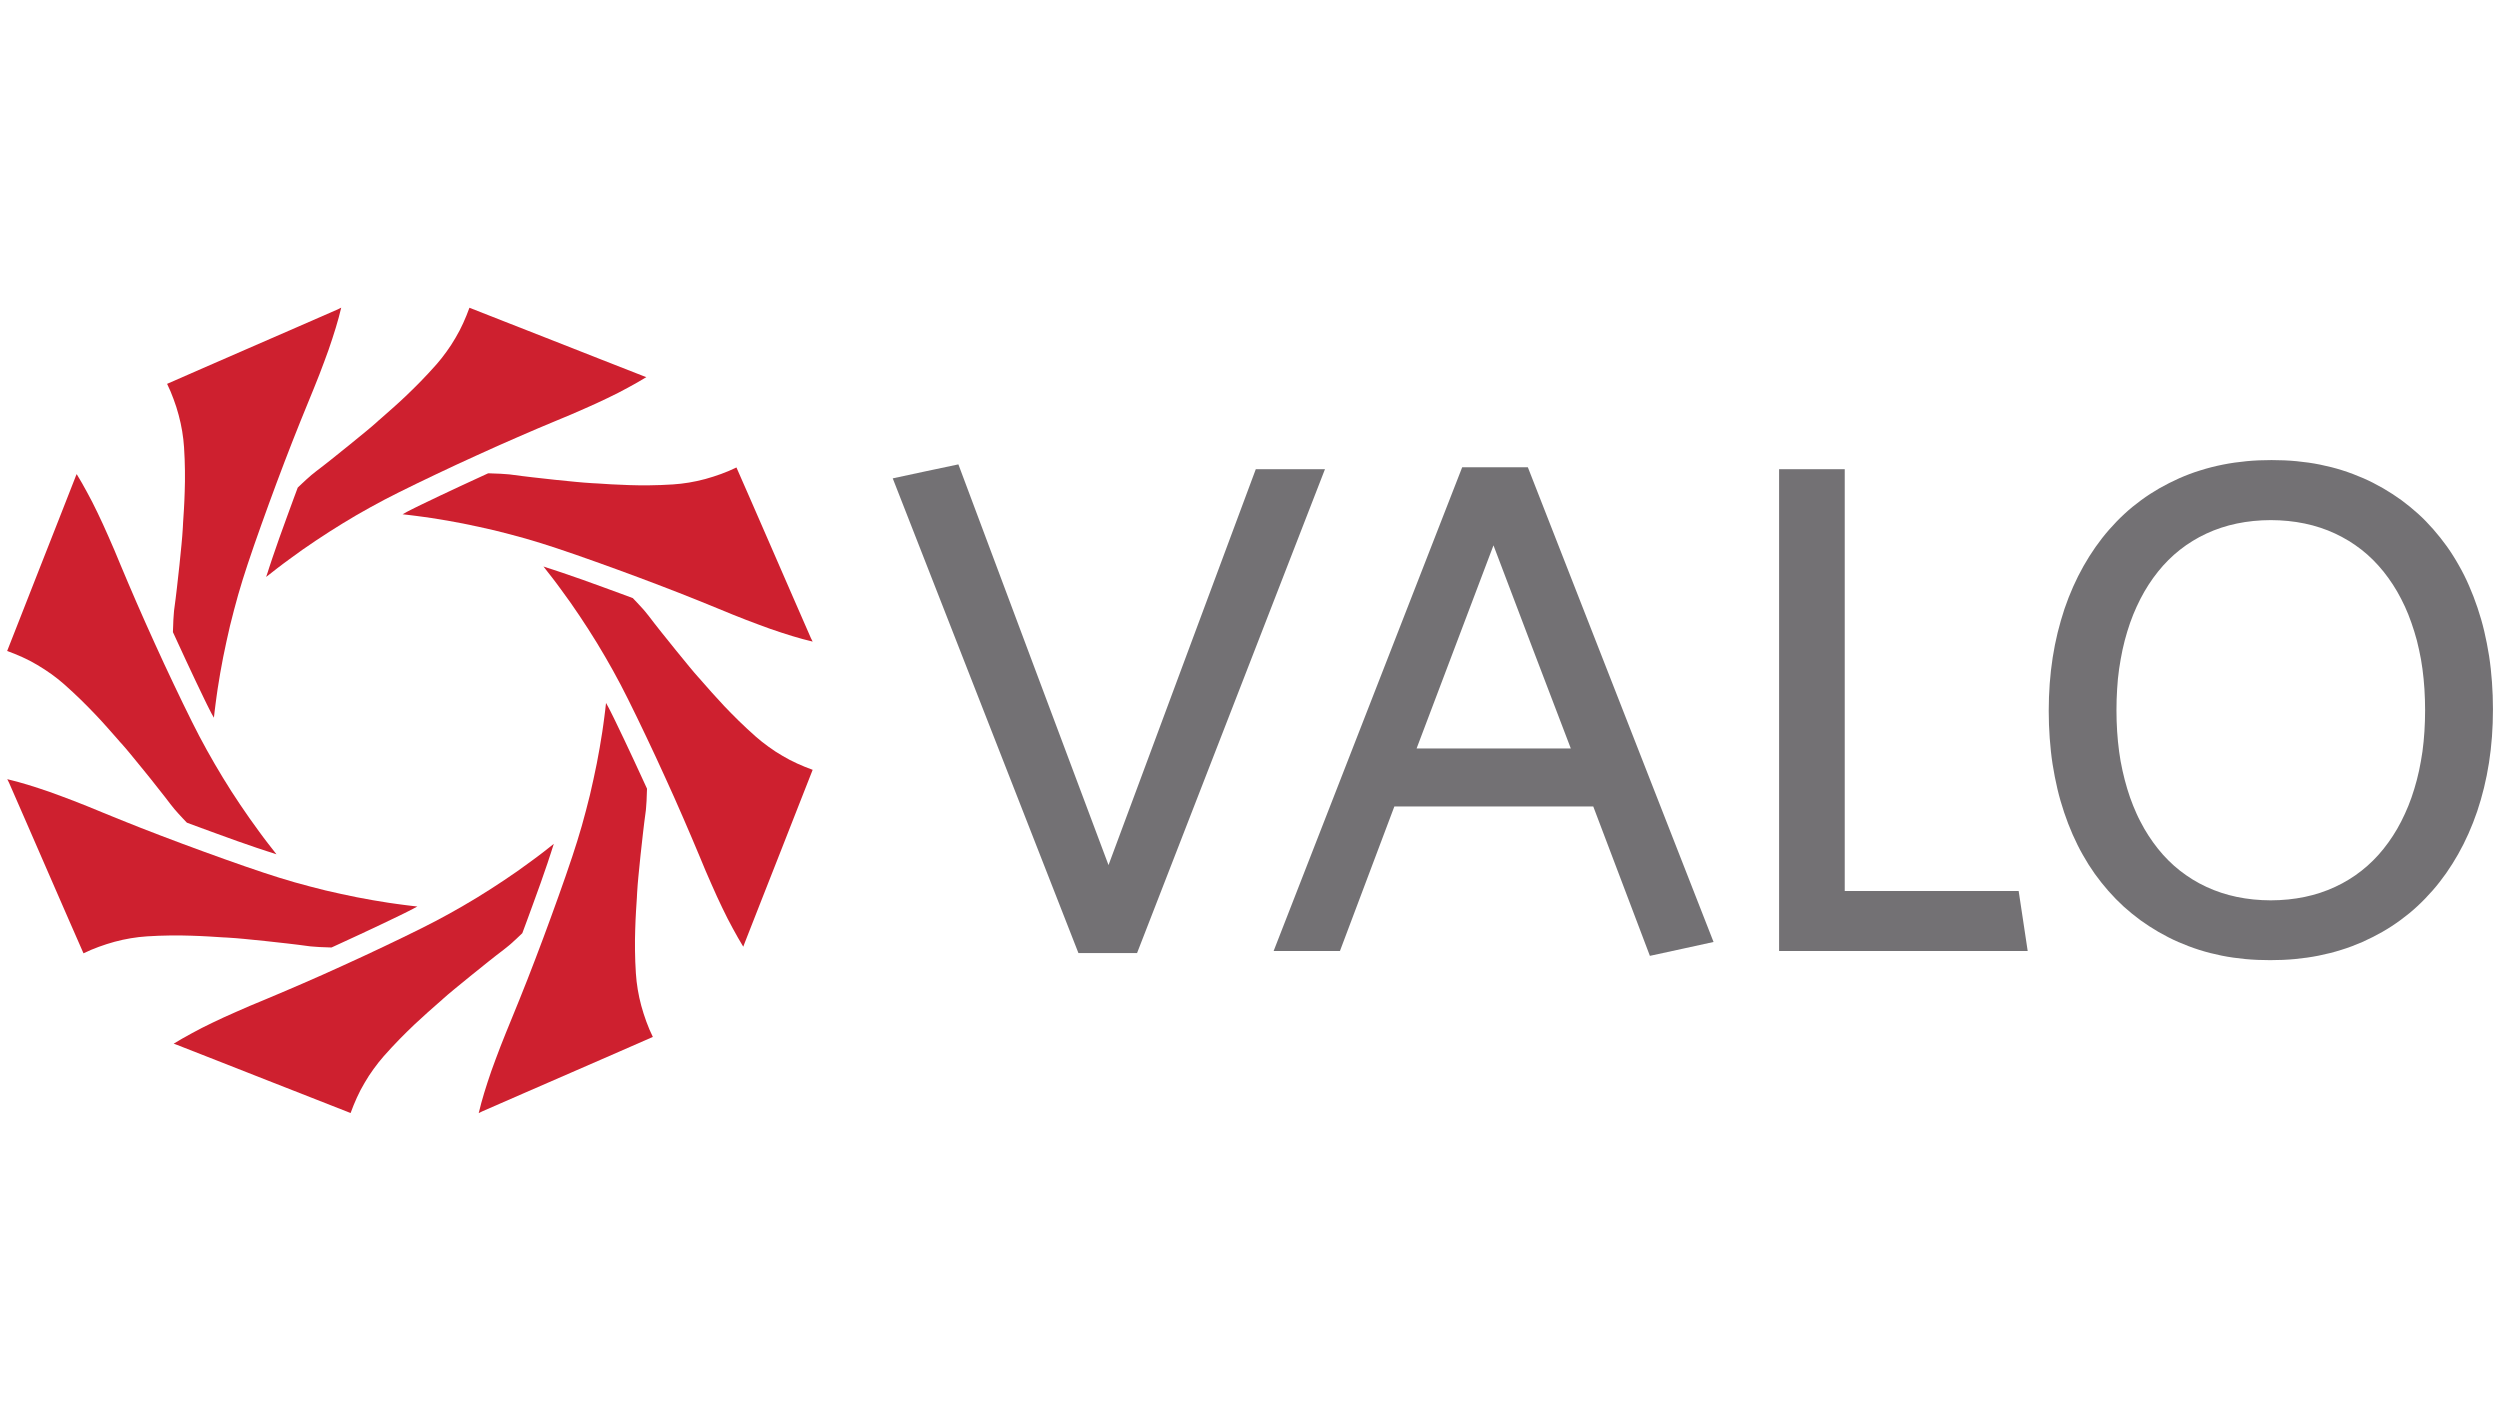
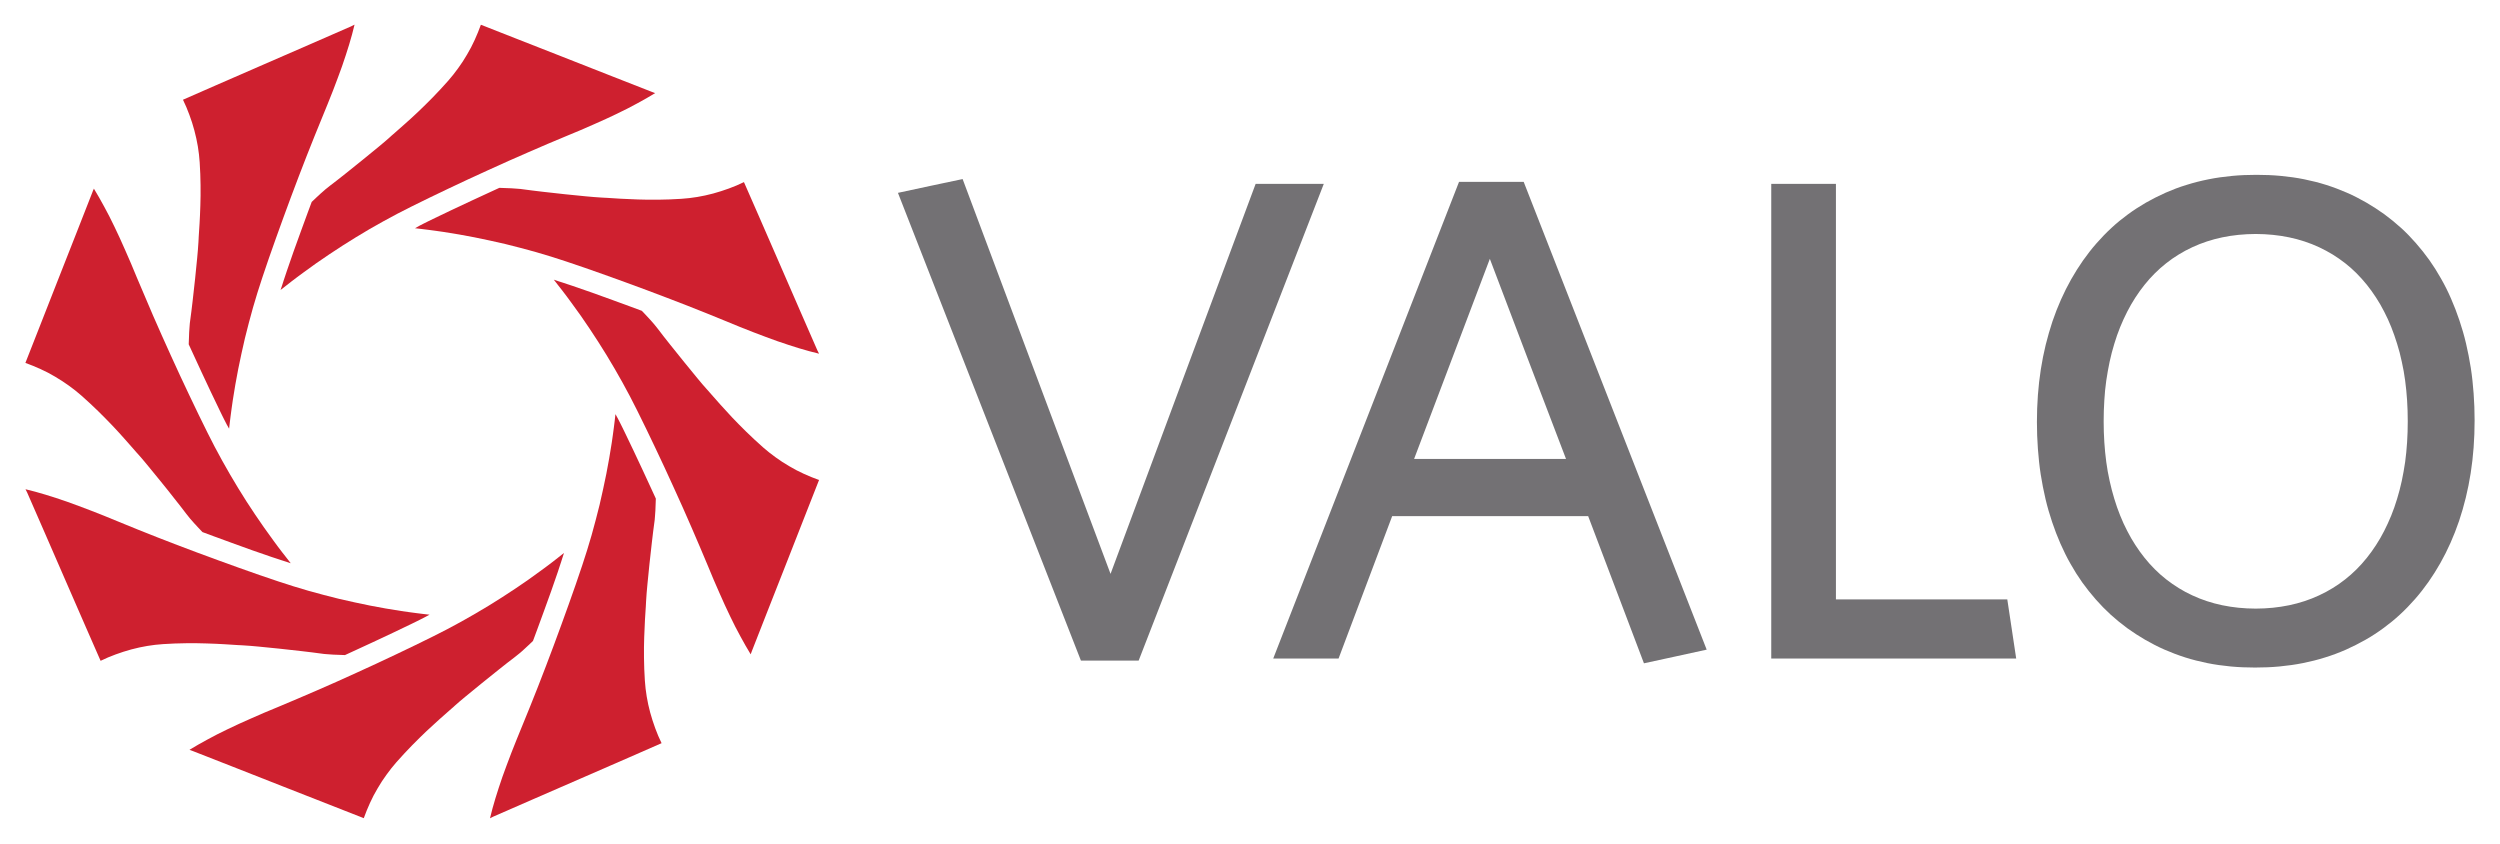
- <svg xmlns="http://www.w3.org/2000/svg" xmlns:xlink="http://www.w3.org/1999/xlink" version="1.1" id="Layer_1" x="0px" y="0px" viewBox="0 0 226.97 128.98" style="enable-background:new 0 0 226.97 128.98;" xml:space="preserve">
+ <svg xmlns="http://www.w3.org/2000/svg" xmlns:xlink="http://www.w3.org/1999/xlink" version="1.1" id="Layer_1" x="0px" y="0px" viewBox="-1.69 25.66 230.36 77.72" style="enable-background:new -1.69 25.66 230.36 77.72;" xml:space="preserve">
  <style type="text/css">
	.st0{clip-path:url(#SVGID_00000182517482600305337320000013865938401627393420_);fill:#737174;}
	.st1{clip-path:url(#SVGID_00000182517482600305337320000013865938401627393420_);}
	.st2{clip-path:url(#SVGID_00000083088167399618674380000017369502269248433560_);fill:#737174;}
	.st3{clip-path:url(#SVGID_00000083088167399618674380000017369502269248433560_);fill:#CE202F;}
	.st4{fill:none;}
</style>
  <g id="Logo_VALO_00000033363377273781627930000012335823829030753923_">
    <g>
      <defs>
        <rect id="SVGID_1_" x="-1.88" y="26.34" width="230.74" height="76.31" />
      </defs>
      <clipPath id="SVGID_00000091697039801130593580000004011643272715488442_">
        <use xlink:href="#SVGID_1_" style="overflow:visible;" />
      </clipPath>
      <polygon style="clip-path:url(#SVGID_00000091697039801130593580000004011643272715488442_);fill:#737174;" points="103.23,86.53     100.57,86.53 97.91,86.53 89.48,64.98 81.05,43.43 84.03,42.79 87.01,42.16 93.82,60.35 100.64,78.54 107.32,60.57 114.01,42.6     117.15,42.6 120.29,42.6 111.76,64.57   " />
      <path style="clip-path:url(#SVGID_00000091697039801130593580000004011643272715488442_);fill:#737174;" d="M149.79,86.78    L147.22,80l-2.57-6.78h-9.03h-9.03l-2.47,6.56l-2.47,6.56h-3.01h-3.01l8.56-21.96l8.56-21.96h2.98h2.98l8.43,21.55l8.43,21.55    l-2.88,0.63L149.79,86.78z M135.59,49.51l-3.49,9.22l-3.49,9.22h7h7l-3.52-9.22L135.59,49.51z" />
      <polygon style="clip-path:url(#SVGID_00000091697039801130593580000004011643272715488442_);fill:#737174;" points="161.52,86.34     161.52,64.47 161.52,42.6 164.5,42.6 167.48,42.6 167.48,61.75 167.48,80.89 175.37,80.89 183.27,80.89 183.68,83.61     184.09,86.34 172.81,86.34   " />
      <g style="clip-path:url(#SVGID_00000091697039801130593580000004011643272715488442_);">
        <defs>
          <rect id="SVGID_00000086678645378800764150000002498096706118249861_" x="-1.88" y="26.34" width="230.74" height="76.31" />
        </defs>
        <clipPath id="SVGID_00000103267205691571317260000013120482313517466793_">
          <use xlink:href="#SVGID_00000086678645378800764150000002498096706118249861_" style="overflow:visible;" />
        </clipPath>
        <path style="clip-path:url(#SVGID_00000103267205691571317260000013120482313517466793_);fill:#737174;" d="M224.9,73.66     c-0.24,0.7-0.5,1.37-0.79,2.02c-0.29,0.65-0.6,1.27-0.94,1.87c-0.34,0.6-0.7,1.17-1.09,1.73c-0.39,0.55-0.8,1.08-1.24,1.58     c-0.44,0.5-0.9,0.98-1.38,1.42c-0.48,0.45-0.99,0.86-1.52,1.25c-0.53,0.39-1.08,0.75-1.66,1.08c-0.58,0.33-1.18,0.63-1.8,0.91     c-0.62,0.27-1.27,0.52-1.93,0.72c-0.66,0.21-1.34,0.38-2.04,0.52c-0.7,0.14-1.41,0.24-2.15,0.31c-0.73,0.07-1.49,0.1-2.26,0.1     c-0.77,0-1.52-0.03-2.26-0.1c-0.73-0.07-1.45-0.17-2.14-0.31c-0.69-0.14-1.37-0.31-2.03-0.52c-0.66-0.21-1.29-0.45-1.91-0.72     c-0.62-0.27-1.21-0.58-1.79-0.91c-0.57-0.33-1.12-0.69-1.65-1.07c-0.53-0.39-1.03-0.8-1.52-1.24c-0.48-0.44-0.94-0.91-1.38-1.41     c-0.44-0.5-0.85-1.02-1.24-1.56c-0.39-0.55-0.75-1.12-1.08-1.71c-0.34-0.59-0.64-1.21-0.93-1.86c-0.28-0.64-0.54-1.31-0.77-2     c-0.23-0.69-0.44-1.4-0.61-2.13c-0.17-0.73-0.32-1.48-0.44-2.25c-0.12-0.77-0.2-1.56-0.26-2.36c-0.06-0.81-0.09-1.63-0.09-2.48     c0-0.84,0.03-1.67,0.09-2.48c0.06-0.81,0.15-1.6,0.27-2.37c0.12-0.77,0.27-1.52,0.45-2.26c0.18-0.73,0.39-1.45,0.62-2.15     c0.24-0.7,0.5-1.37,0.79-2.02c0.29-0.65,0.6-1.27,0.94-1.87c0.34-0.6,0.7-1.17,1.09-1.73c0.39-0.55,0.8-1.08,1.24-1.58     c0.44-0.5,0.9-0.98,1.38-1.42c0.48-0.45,0.99-0.86,1.52-1.25c0.53-0.39,1.09-0.75,1.66-1.08c0.58-0.33,1.18-0.63,1.8-0.91     c0.62-0.27,1.26-0.52,1.93-0.72c0.66-0.21,1.34-0.38,2.04-0.52c0.7-0.14,1.41-0.24,2.15-0.31c0.73-0.07,1.49-0.1,2.26-0.1     c0.77,0,1.52,0.03,2.26,0.1c0.73,0.07,1.45,0.17,2.14,0.31c0.69,0.14,1.37,0.31,2.03,0.52c0.66,0.21,1.29,0.45,1.91,0.72     c0.62,0.27,1.21,0.58,1.79,0.91c0.57,0.33,1.12,0.69,1.65,1.07c0.53,0.39,1.03,0.8,1.52,1.24s0.94,0.91,1.38,1.41     c0.44,0.5,0.85,1.02,1.24,1.56c0.39,0.55,0.75,1.12,1.08,1.71c0.34,0.59,0.65,1.21,0.93,1.86c0.28,0.64,0.54,1.31,0.77,2     c0.23,0.69,0.44,1.4,0.61,2.13c0.17,0.73,0.32,1.48,0.44,2.25c0.12,0.77,0.2,1.56,0.26,2.36c0.06,0.81,0.09,1.63,0.09,2.48     s-0.03,1.67-0.09,2.48c-0.06,0.81-0.15,1.6-0.27,2.37c-0.12,0.77-0.27,1.52-0.45,2.26C225.34,72.25,225.13,72.97,224.9,73.66      M219.19,57.34c-0.16-0.53-0.35-1.05-0.54-1.54c-0.2-0.49-0.41-0.97-0.65-1.42c-0.23-0.45-0.48-0.89-0.75-1.3     c-0.27-0.41-0.55-0.81-0.85-1.18c-0.3-0.37-0.62-0.73-0.95-1.06c-0.33-0.33-0.68-0.64-1.05-0.93c-0.37-0.29-0.75-0.55-1.15-0.8     c-0.4-0.24-0.82-0.47-1.25-0.67c-0.43-0.2-0.88-0.38-1.34-0.53c-0.46-0.15-0.93-0.28-1.42-0.38c-0.49-0.1-0.99-0.18-1.5-0.23     c-0.51-0.05-1.04-0.08-1.58-0.08c-0.54,0-1.06,0.03-1.58,0.08c-0.51,0.05-1.01,0.13-1.5,0.23c-0.49,0.1-0.96,0.23-1.42,0.38     c-0.46,0.15-0.91,0.33-1.34,0.53c-0.43,0.2-0.85,0.42-1.25,0.67c-0.4,0.24-0.78,0.51-1.15,0.8c-0.37,0.29-0.72,0.6-1.05,0.93     c-0.33,0.33-0.65,0.68-0.95,1.06c-0.3,0.38-0.59,0.77-0.85,1.18c-0.27,0.42-0.52,0.85-0.75,1.3c-0.23,0.45-0.45,0.93-0.65,1.42     c-0.2,0.49-0.38,1.01-0.54,1.54c-0.16,0.53-0.31,1.08-0.43,1.65c-0.12,0.56-0.22,1.14-0.31,1.74s-0.14,1.2-0.18,1.83     c-0.04,0.62-0.06,1.26-0.06,1.92c0,0.65,0.02,1.29,0.06,1.92c0.04,0.62,0.1,1.23,0.18,1.83c0.08,0.59,0.18,1.17,0.31,1.74     c0.12,0.56,0.27,1.11,0.43,1.65c0.16,0.53,0.34,1.05,0.54,1.54c0.2,0.49,0.41,0.97,0.65,1.42c0.23,0.45,0.48,0.89,0.75,1.3     c0.27,0.41,0.55,0.81,0.85,1.18c0.3,0.38,0.62,0.73,0.95,1.06c0.33,0.33,0.68,0.64,1.05,0.93c0.37,0.29,0.75,0.55,1.15,0.8     s0.82,0.47,1.25,0.67s0.88,0.38,1.34,0.53c0.46,0.15,0.93,0.28,1.42,0.38c0.49,0.1,0.99,0.18,1.5,0.23     c0.51,0.05,1.04,0.08,1.58,0.08c0.54,0,1.06-0.03,1.58-0.08c0.51-0.05,1.01-0.13,1.5-0.23c0.49-0.1,0.96-0.23,1.42-0.38     c0.46-0.15,0.91-0.33,1.34-0.53c0.43-0.2,0.85-0.42,1.25-0.67c0.4-0.24,0.78-0.51,1.15-0.8c0.37-0.29,0.72-0.6,1.05-0.93     c0.33-0.33,0.65-0.68,0.95-1.06s0.59-0.77,0.85-1.18c0.27-0.41,0.52-0.85,0.75-1.3c0.23-0.45,0.45-0.93,0.65-1.42     c0.2-0.49,0.38-1.01,0.54-1.54c0.16-0.53,0.31-1.08,0.43-1.65c0.12-0.56,0.22-1.14,0.31-1.74c0.08-0.59,0.14-1.2,0.18-1.83     c0.04-0.62,0.06-1.26,0.06-1.92c0-0.65-0.02-1.29-0.06-1.92c-0.04-0.62-0.1-1.23-0.18-1.83s-0.18-1.17-0.31-1.74     C219.5,58.42,219.36,57.87,219.19,57.34" />
        <path style="clip-path:url(#SVGID_00000103267205691571317260000013120482313517466793_);fill:#CE202F;" d="M24.16,52.38     c0.16-0.13,0.32-0.25,0.49-0.38c0.17-0.13,0.34-0.26,0.51-0.4c0.18-0.13,0.36-0.27,0.54-0.41c0.18-0.14,0.37-0.28,0.57-0.42     c0.78-0.58,1.58-1.14,2.39-1.68c0.81-0.54,1.63-1.07,2.45-1.57c0.83-0.51,1.67-1,2.51-1.46c0.85-0.47,1.7-0.92,2.57-1.35     c1.08-0.54,2.24-1.1,3.44-1.67c1.2-0.57,2.44-1.15,3.68-1.71c1.24-0.57,2.48-1.12,3.68-1.64c1.2-0.53,2.37-1.02,3.45-1.47     c0.93-0.38,1.78-0.74,2.56-1.09c0.78-0.34,1.5-0.67,2.16-0.99c0.67-0.32,1.28-0.63,1.86-0.95c0.58-0.31,1.13-0.63,1.66-0.95     l-0.08-0.03l-0.08-0.03l-0.08-0.03l-0.08-0.03c-0.98-0.38-2.26-0.89-3.7-1.45c-1.43-0.56-3-1.18-4.55-1.79     c-1.54-0.61-3.05-1.2-4.36-1.71c-1.31-0.51-2.41-0.94-3.13-1.23c-0.17,0.47-0.36,0.94-0.57,1.4c-0.21,0.46-0.44,0.91-0.7,1.34     c-0.25,0.44-0.53,0.86-0.82,1.26c-0.29,0.41-0.6,0.79-0.92,1.16c-0.48,0.54-0.96,1.06-1.43,1.54c-0.47,0.48-0.92,0.92-1.35,1.33     c-0.43,0.41-0.83,0.77-1.19,1.09c-0.36,0.32-0.68,0.6-0.94,0.83c-0.06,0.05-0.11,0.09-0.16,0.14c-0.05,0.04-0.1,0.08-0.14,0.12     c-0.04,0.04-0.09,0.07-0.12,0.11c-0.04,0.03-0.07,0.06-0.1,0.09c-0.19,0.17-0.52,0.46-0.95,0.81c-0.43,0.35-0.94,0.77-1.48,1.21     c-0.54,0.44-1.1,0.89-1.63,1.31c-0.53,0.42-1.01,0.8-1.4,1.09c-0.15,0.12-0.3,0.23-0.45,0.36c-0.15,0.12-0.29,0.25-0.42,0.37     c-0.14,0.12-0.27,0.25-0.4,0.37c-0.13,0.12-0.26,0.24-0.38,0.36l-0.01,0.01l-0.01,0.01l-0.01,0.01l-0.01,0.01     c-0.08,0.21-0.22,0.58-0.39,1.05c-0.17,0.47-0.38,1.03-0.6,1.64c-0.22,0.61-0.45,1.25-0.68,1.88c-0.22,0.63-0.44,1.25-0.62,1.79     c-0.05,0.15-0.1,0.3-0.15,0.45c-0.05,0.15-0.1,0.3-0.15,0.45c-0.05,0.15-0.1,0.3-0.14,0.44C24.25,52.09,24.2,52.24,24.16,52.38" />
        <path style="clip-path:url(#SVGID_00000103267205691571317260000013120482313517466793_);fill:#CE202F;" d="M19.42,65.16     c0.02-0.2,0.05-0.4,0.07-0.61c0.03-0.21,0.05-0.43,0.08-0.64c0.03-0.22,0.06-0.44,0.09-0.67c0.03-0.23,0.07-0.46,0.1-0.7     c0.15-0.96,0.31-1.92,0.5-2.87c0.19-0.95,0.4-1.9,0.62-2.85c0.23-0.94,0.48-1.88,0.74-2.81c0.27-0.93,0.55-1.85,0.86-2.77     c0.38-1.14,0.8-2.36,1.25-3.61c0.45-1.25,0.91-2.53,1.39-3.81c0.48-1.28,0.96-2.55,1.44-3.77c0.48-1.22,0.95-2.39,1.4-3.48     c0.38-0.93,0.73-1.78,1.04-2.58c0.31-0.8,0.58-1.54,0.83-2.23c0.24-0.7,0.46-1.36,0.65-1.99s0.36-1.24,0.5-1.84l-0.08,0.04     l-0.08,0.04l-0.08,0.04l-0.08,0.04c-0.96,0.42-2.23,0.97-3.64,1.59s-2.96,1.29-4.48,1.95c-1.52,0.66-3.01,1.31-4.29,1.87     c-1.29,0.56-2.37,1.04-3.08,1.35c0.22,0.45,0.42,0.92,0.59,1.39c0.18,0.47,0.33,0.96,0.46,1.44c0.13,0.49,0.24,0.98,0.32,1.47     c0.08,0.49,0.14,0.98,0.17,1.47c0.05,0.72,0.07,1.43,0.08,2.1c0.01,0.67,0,1.31-0.02,1.9c-0.02,0.59-0.04,1.13-0.07,1.61     c-0.03,0.48-0.06,0.9-0.08,1.25c-0.01,0.07-0.01,0.14-0.01,0.21c0,0.07-0.01,0.13-0.01,0.19c0,0.06-0.01,0.11-0.01,0.16     c0,0.05-0.01,0.1-0.01,0.14c-0.01,0.25-0.05,0.69-0.1,1.24c-0.05,0.55-0.12,1.21-0.19,1.9c-0.07,0.69-0.15,1.41-0.23,2.07     c-0.08,0.67-0.15,1.28-0.22,1.76c-0.03,0.19-0.05,0.38-0.06,0.57c-0.02,0.19-0.03,0.38-0.04,0.56c-0.01,0.18-0.02,0.37-0.02,0.55     c-0.01,0.18-0.01,0.35-0.02,0.52v0.01l0,0.01l0,0.01v0.01c0.09,0.21,0.26,0.57,0.47,1.02c0.21,0.45,0.46,1,0.73,1.58     c0.27,0.58,0.57,1.21,0.85,1.81c0.29,0.61,0.57,1.19,0.82,1.71c0.07,0.14,0.14,0.29,0.21,0.43c0.07,0.14,0.14,0.28,0.21,0.42     c0.07,0.14,0.14,0.28,0.21,0.41C19.28,64.9,19.35,65.03,19.42,65.16" />
        <path style="clip-path:url(#SVGID_00000103267205691571317260000013120482313517466793_);fill:#CE202F;" d="M25.1,77.56     c-0.13-0.16-0.25-0.32-0.38-0.49c-0.13-0.17-0.26-0.34-0.4-0.51c-0.13-0.18-0.27-0.36-0.41-0.54c-0.14-0.18-0.28-0.37-0.42-0.57     c-0.58-0.78-1.13-1.58-1.68-2.39s-1.07-1.63-1.57-2.45c-0.51-0.83-0.99-1.67-1.46-2.51c-0.47-0.85-0.92-1.7-1.35-2.57     c-0.54-1.08-1.1-2.24-1.67-3.44c-0.57-1.2-1.15-2.44-1.71-3.68c-0.56-1.24-1.12-2.48-1.64-3.68c-0.52-1.2-1.02-2.37-1.47-3.45     c-0.38-0.93-0.74-1.78-1.09-2.56c-0.34-0.78-0.67-1.5-0.99-2.16c-0.32-0.67-0.63-1.28-0.95-1.86c-0.31-0.58-0.63-1.13-0.95-1.66     l-0.03,0.08L6.89,43.2l-0.03,0.08l-0.03,0.08c-0.38,0.98-0.89,2.26-1.45,3.7c-0.56,1.43-1.18,3-1.79,4.55     c-0.61,1.54-1.2,3.05-1.71,4.36c-0.51,1.31-0.94,2.41-1.23,3.13c0.47,0.17,0.94,0.36,1.4,0.57c0.46,0.21,0.91,0.44,1.34,0.7     s0.86,0.53,1.26,0.82c0.41,0.29,0.79,0.6,1.16,0.92c0.54,0.48,1.06,0.96,1.54,1.43c0.48,0.47,0.92,0.92,1.33,1.35     s0.77,0.83,1.09,1.19c0.32,0.36,0.6,0.68,0.83,0.94c0.05,0.06,0.09,0.11,0.14,0.16s0.08,0.1,0.12,0.14     c0.04,0.04,0.07,0.09,0.11,0.12c0.03,0.04,0.06,0.07,0.09,0.1c0.17,0.19,0.46,0.52,0.81,0.95c0.35,0.42,0.77,0.94,1.21,1.48     c0.44,0.54,0.89,1.1,1.3,1.63c0.42,0.53,0.8,1.01,1.09,1.4c0.12,0.15,0.24,0.3,0.36,0.45c0.12,0.14,0.25,0.29,0.37,0.42     c0.12,0.14,0.25,0.27,0.37,0.4c0.12,0.13,0.24,0.26,0.36,0.38l0.01,0.01l0.01,0.01l0.01,0.01l0.01,0.01     c0.21,0.08,0.58,0.22,1.05,0.39c0.47,0.17,1.03,0.38,1.64,0.6c0.61,0.22,1.25,0.45,1.88,0.68c0.63,0.22,1.25,0.44,1.79,0.62     c0.15,0.05,0.3,0.1,0.46,0.15c0.15,0.05,0.3,0.1,0.45,0.15c0.15,0.05,0.3,0.1,0.44,0.14C24.82,77.47,24.96,77.51,25.1,77.56" />
        <path style="clip-path:url(#SVGID_00000103267205691571317260000013120482313517466793_);fill:#CE202F;" d="M37.89,82.3     c-0.2-0.02-0.4-0.05-0.61-0.07c-0.21-0.03-0.42-0.05-0.64-0.08c-0.22-0.03-0.44-0.06-0.67-0.09c-0.23-0.03-0.46-0.07-0.7-0.1     c-0.96-0.15-1.92-0.31-2.87-0.5c-0.95-0.19-1.9-0.4-2.85-0.62c-0.94-0.23-1.88-0.48-2.81-0.74c-0.93-0.27-1.85-0.55-2.77-0.86     c-1.14-0.38-2.36-0.8-3.61-1.25c-1.25-0.45-2.53-0.91-3.81-1.39c-1.28-0.48-2.55-0.96-3.77-1.44c-1.22-0.48-2.39-0.95-3.48-1.4     c-0.93-0.39-1.78-0.73-2.58-1.04c-0.8-0.31-1.54-0.58-2.23-0.83c-0.7-0.24-1.36-0.46-1.99-0.65c-0.63-0.19-1.24-0.36-1.84-0.5     l0.04,0.08l0.04,0.08l0.04,0.08l0.04,0.08c0.42,0.96,0.97,2.23,1.59,3.64c0.61,1.41,1.29,2.96,1.95,4.48     c0.66,1.52,1.31,3.01,1.87,4.29c0.56,1.29,1.04,2.37,1.35,3.08c0.45-0.22,0.92-0.42,1.39-0.59c0.47-0.17,0.96-0.33,1.44-0.46     c0.49-0.13,0.98-0.24,1.47-0.32c0.49-0.08,0.98-0.14,1.47-0.17c0.72-0.05,1.43-0.07,2.1-0.08c0.67-0.01,1.31,0,1.9,0.02     c0.59,0.02,1.13,0.04,1.61,0.07c0.48,0.03,0.9,0.06,1.25,0.08c0.07,0.01,0.14,0.01,0.21,0.01c0.07,0,0.13,0.01,0.19,0.01     c0.06,0,0.11,0.01,0.16,0.01c0.05,0,0.1,0.01,0.14,0.01c0.25,0.01,0.69,0.05,1.24,0.1c0.55,0.05,1.21,0.12,1.9,0.19     c0.69,0.07,1.41,0.15,2.07,0.23c0.67,0.08,1.28,0.15,1.76,0.22c0.19,0.03,0.38,0.05,0.57,0.06c0.19,0.02,0.38,0.03,0.56,0.04     S29.36,86,29.54,86c0.18,0.01,0.35,0.01,0.52,0.02l0.01,0h0.01l0.01,0l0.01,0c0.21-0.1,0.57-0.26,1.02-0.47     c0.45-0.21,1-0.46,1.58-0.73c0.58-0.27,1.21-0.57,1.81-0.85c0.61-0.29,1.19-0.57,1.71-0.82c0.14-0.07,0.29-0.14,0.43-0.21     c0.14-0.07,0.28-0.14,0.42-0.21c0.14-0.07,0.28-0.14,0.41-0.21C37.63,82.43,37.76,82.36,37.89,82.3" />
        <path style="clip-path:url(#SVGID_00000103267205691571317260000013120482313517466793_);fill:#CE202F;" d="M50.28,76.61     c-0.16,0.13-0.32,0.25-0.48,0.38c-0.17,0.13-0.34,0.26-0.51,0.4c-0.18,0.14-0.36,0.27-0.54,0.41c-0.18,0.14-0.37,0.28-0.57,0.42     c-0.78,0.58-1.58,1.14-2.39,1.68c-0.81,0.54-1.63,1.07-2.45,1.57c-0.83,0.51-1.67,0.99-2.51,1.46c-0.85,0.47-1.7,0.92-2.57,1.35     c-1.08,0.54-2.24,1.1-3.44,1.67c-1.2,0.57-2.44,1.15-3.68,1.71c-1.24,0.57-2.48,1.12-3.68,1.64c-1.2,0.52-2.37,1.02-3.45,1.47     c-0.93,0.38-1.78,0.74-2.56,1.09c-0.78,0.34-1.5,0.67-2.16,0.99c-0.67,0.32-1.28,0.63-1.86,0.95c-0.58,0.31-1.13,0.63-1.66,0.95     l0.08,0.03l0.08,0.03l0.08,0.03l0.08,0.03c0.98,0.38,2.26,0.89,3.7,1.45c1.43,0.56,3,1.18,4.55,1.79     c1.54,0.61,3.05,1.2,4.36,1.71c1.31,0.51,2.41,0.94,3.13,1.23c0.17-0.47,0.36-0.94,0.57-1.4c0.21-0.46,0.44-0.91,0.7-1.34     c0.25-0.44,0.53-0.86,0.82-1.26c0.29-0.41,0.6-0.79,0.92-1.16c0.48-0.54,0.96-1.06,1.43-1.54c0.47-0.48,0.92-0.92,1.35-1.33     c0.43-0.4,0.83-0.77,1.19-1.09c0.36-0.32,0.68-0.6,0.94-0.83c0.06-0.05,0.11-0.09,0.16-0.14c0.05-0.04,0.1-0.08,0.14-0.12     c0.04-0.04,0.09-0.07,0.12-0.11c0.04-0.03,0.07-0.06,0.1-0.09c0.19-0.17,0.52-0.46,0.95-0.81c0.43-0.35,0.94-0.77,1.48-1.21     c0.54-0.44,1.1-0.89,1.63-1.31c0.53-0.42,1.01-0.8,1.4-1.09c0.15-0.12,0.3-0.24,0.45-0.36c0.15-0.12,0.29-0.25,0.42-0.37     c0.14-0.12,0.27-0.25,0.4-0.37c0.13-0.12,0.26-0.24,0.38-0.36l0.01-0.01l0.01-0.01l0.01-0.01l0.01-0.01     c0.08-0.21,0.22-0.58,0.39-1.05c0.17-0.47,0.38-1.03,0.6-1.64c0.22-0.61,0.45-1.25,0.68-1.88c0.22-0.63,0.44-1.25,0.62-1.79     c0.05-0.15,0.1-0.3,0.15-0.46c0.05-0.15,0.1-0.3,0.15-0.45c0.05-0.15,0.1-0.3,0.14-0.44C50.19,76.89,50.24,76.75,50.28,76.61" />
        <path style="clip-path:url(#SVGID_00000103267205691571317260000013120482313517466793_);fill:#CE202F;" d="M55.02,63.82     c-0.02,0.2-0.05,0.4-0.07,0.62c-0.03,0.21-0.05,0.42-0.08,0.64c-0.03,0.22-0.06,0.44-0.09,0.67c-0.03,0.23-0.07,0.46-0.1,0.7     c-0.15,0.96-0.31,1.92-0.5,2.87c-0.19,0.95-0.4,1.9-0.62,2.85c-0.23,0.94-0.48,1.88-0.74,2.81c-0.27,0.93-0.55,1.85-0.86,2.77     c-0.38,1.14-0.8,2.36-1.25,3.61c-0.45,1.25-0.91,2.53-1.39,3.81c-0.48,1.28-0.96,2.55-1.44,3.77c-0.48,1.22-0.95,2.39-1.4,3.48     c-0.38,0.93-0.73,1.78-1.04,2.58c-0.31,0.8-0.58,1.54-0.83,2.23c-0.24,0.7-0.46,1.36-0.65,1.99s-0.36,1.24-0.5,1.84l0.08-0.04     l0.08-0.04l0.08-0.04l0.08-0.04c0.96-0.42,2.23-0.97,3.64-1.59c1.41-0.61,2.96-1.29,4.48-1.95c1.52-0.66,3.01-1.31,4.29-1.87     c1.29-0.56,2.37-1.04,3.08-1.35c-0.22-0.45-0.42-0.92-0.59-1.39c-0.17-0.47-0.33-0.96-0.46-1.44c-0.13-0.49-0.24-0.98-0.32-1.47     c-0.08-0.49-0.14-0.98-0.17-1.47c-0.05-0.72-0.07-1.43-0.08-2.1c-0.01-0.67,0-1.31,0.02-1.9c0.02-0.59,0.04-1.13,0.07-1.61     c0.03-0.48,0.06-0.9,0.08-1.25c0.01-0.07,0.01-0.14,0.01-0.21c0-0.07,0.01-0.13,0.01-0.19c0-0.06,0.01-0.11,0.01-0.16     c0-0.05,0.01-0.1,0.01-0.14c0.01-0.25,0.05-0.69,0.1-1.24c0.05-0.55,0.12-1.21,0.19-1.9c0.07-0.69,0.15-1.41,0.23-2.07     c0.08-0.67,0.15-1.28,0.22-1.76c0.03-0.19,0.05-0.38,0.06-0.57c0.02-0.19,0.03-0.38,0.04-0.56c0.01-0.18,0.02-0.37,0.02-0.55     c0.01-0.18,0.01-0.35,0.02-0.52l0-0.01v-0.01l0-0.01l0-0.01c-0.1-0.21-0.26-0.57-0.47-1.02s-0.46-1-0.73-1.58     c-0.27-0.58-0.57-1.21-0.85-1.81c-0.29-0.61-0.57-1.19-0.82-1.71c-0.07-0.14-0.14-0.29-0.21-0.43c-0.07-0.14-0.14-0.28-0.21-0.42     c-0.07-0.14-0.14-0.28-0.21-0.41C55.16,64.09,55.09,63.95,55.02,63.82" />
        <path style="clip-path:url(#SVGID_00000103267205691571317260000013120482313517466793_);fill:#CE202F;" d="M49.34,51.43     c0.13,0.16,0.25,0.32,0.38,0.49c0.13,0.17,0.26,0.34,0.4,0.51c0.13,0.18,0.27,0.36,0.41,0.54c0.14,0.18,0.28,0.37,0.42,0.57     c0.58,0.78,1.14,1.58,1.68,2.39c0.54,0.81,1.07,1.63,1.57,2.45c0.51,0.83,0.99,1.67,1.46,2.51c0.47,0.85,0.92,1.7,1.35,2.57     c0.54,1.08,1.1,2.24,1.67,3.44c0.57,1.2,1.15,2.44,1.71,3.68c0.57,1.24,1.12,2.48,1.64,3.68c0.52,1.2,1.02,2.37,1.47,3.45     c0.38,0.93,0.74,1.78,1.09,2.56c0.34,0.78,0.67,1.5,0.99,2.16c0.32,0.67,0.63,1.28,0.95,1.86c0.31,0.58,0.63,1.13,0.95,1.66     l0.03-0.08l0.03-0.08l0.03-0.08l0.03-0.08c0.38-0.97,0.89-2.26,1.45-3.7c0.56-1.43,1.18-3,1.79-4.55     c0.61-1.54,1.2-3.05,1.71-4.36c0.51-1.31,0.94-2.41,1.23-3.13c-0.47-0.17-0.94-0.36-1.4-0.57c-0.46-0.21-0.91-0.44-1.34-0.7     c-0.44-0.25-0.86-0.53-1.26-0.82c-0.41-0.29-0.79-0.6-1.16-0.92c-0.54-0.48-1.06-0.96-1.54-1.43c-0.48-0.47-0.92-0.92-1.33-1.35     c-0.4-0.43-0.77-0.83-1.09-1.19c-0.32-0.36-0.6-0.68-0.83-0.94c-0.05-0.06-0.09-0.11-0.14-0.16c-0.04-0.05-0.08-0.1-0.12-0.14     c-0.04-0.04-0.07-0.08-0.11-0.12c-0.03-0.04-0.06-0.07-0.09-0.1c-0.17-0.19-0.46-0.52-0.81-0.95c-0.35-0.43-0.77-0.94-1.21-1.48     c-0.44-0.54-0.89-1.1-1.31-1.63c-0.42-0.53-0.8-1.01-1.09-1.4c-0.12-0.15-0.24-0.3-0.36-0.45c-0.12-0.15-0.25-0.29-0.37-0.42     c-0.12-0.14-0.25-0.27-0.37-0.4c-0.12-0.13-0.24-0.26-0.36-0.38l-0.01-0.01l-0.01-0.01l-0.01-0.01l-0.01-0.01     c-0.21-0.08-0.58-0.22-1.05-0.39c-0.47-0.17-1.03-0.38-1.64-0.6s-1.25-0.45-1.88-0.68c-0.63-0.22-1.25-0.44-1.79-0.62     c-0.15-0.05-0.3-0.1-0.45-0.15c-0.15-0.05-0.3-0.1-0.45-0.15c-0.15-0.05-0.3-0.1-0.44-0.14C49.62,51.52,49.48,51.47,49.34,51.43" />
        <path style="clip-path:url(#SVGID_00000103267205691571317260000013120482313517466793_);fill:#CE202F;" d="M36.55,46.69     c0.2,0.02,0.4,0.05,0.61,0.07c0.21,0.03,0.42,0.05,0.64,0.08c0.22,0.03,0.44,0.06,0.67,0.09c0.23,0.03,0.46,0.07,0.7,0.1     c0.96,0.15,1.92,0.31,2.87,0.5c0.95,0.19,1.9,0.4,2.85,0.62c0.94,0.23,1.88,0.48,2.81,0.74c0.93,0.27,1.85,0.55,2.77,0.86     c1.14,0.38,2.36,0.8,3.61,1.25c1.25,0.45,2.53,0.91,3.81,1.39c1.28,0.48,2.54,0.96,3.77,1.44c1.22,0.48,2.39,0.95,3.48,1.4     c0.93,0.39,1.78,0.73,2.58,1.04c0.8,0.31,1.54,0.58,2.23,0.83c0.7,0.24,1.36,0.46,1.99,0.65c0.63,0.19,1.24,0.36,1.84,0.5     l-0.04-0.08l-0.04-0.08l-0.04-0.08l-0.04-0.08c-0.42-0.96-0.97-2.23-1.59-3.64c-0.61-1.41-1.29-2.96-1.95-4.48     c-0.66-1.52-1.31-3.01-1.87-4.29c-0.56-1.29-1.04-2.37-1.35-3.08c-0.45,0.22-0.92,0.42-1.39,0.59c-0.47,0.17-0.96,0.33-1.44,0.46     c-0.49,0.13-0.98,0.24-1.47,0.32c-0.49,0.08-0.98,0.14-1.47,0.17c-0.72,0.05-1.43,0.07-2.1,0.08c-0.67,0.01-1.31,0-1.9-0.02     c-0.59-0.02-1.13-0.04-1.61-0.07c-0.48-0.03-0.9-0.06-1.25-0.08c-0.07,0-0.14-0.01-0.21-0.01c-0.07,0-0.13-0.01-0.19-0.01     c-0.06,0-0.11-0.01-0.16-0.01c-0.05,0-0.1-0.01-0.14-0.01c-0.25-0.01-0.69-0.05-1.24-0.1c-0.55-0.05-1.21-0.12-1.9-0.19     c-0.69-0.07-1.41-0.15-2.07-0.23s-1.28-0.15-1.76-0.22c-0.19-0.03-0.38-0.05-0.57-0.06c-0.19-0.02-0.38-0.03-0.56-0.04     c-0.18-0.01-0.37-0.02-0.55-0.02s-0.35-0.01-0.52-0.02l-0.01,0h-0.01l-0.01,0h-0.01c-0.21,0.09-0.57,0.26-1.02,0.47     c-0.45,0.21-1,0.46-1.58,0.73c-0.58,0.27-1.21,0.57-1.81,0.85c-0.61,0.29-1.19,0.57-1.71,0.82c-0.14,0.07-0.29,0.14-0.43,0.21     c-0.14,0.07-0.28,0.14-0.42,0.21c-0.14,0.07-0.28,0.14-0.41,0.21C36.81,46.55,36.68,46.62,36.55,46.69" />
      </g>
    </g>
  </g>
  <rect class="st4" width="226.97" height="128.98" />
</svg>
